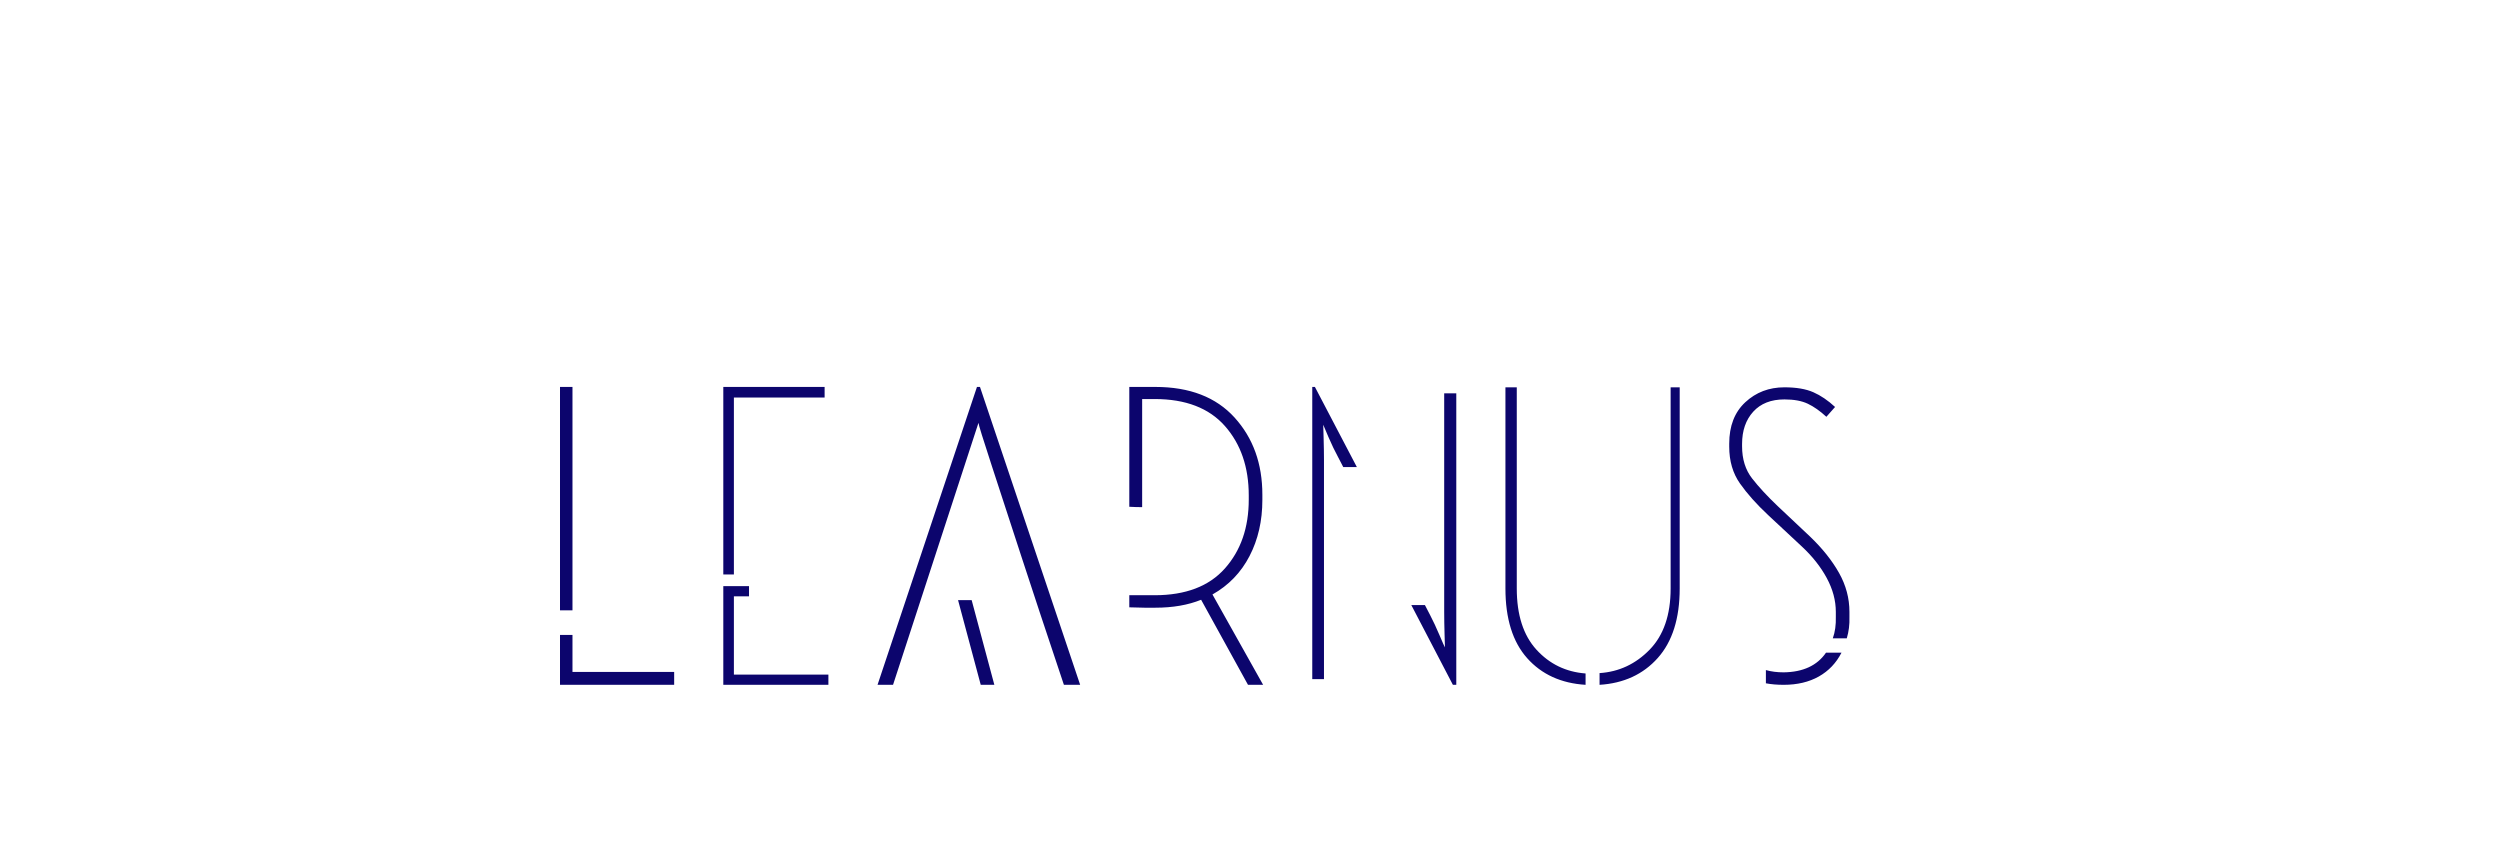
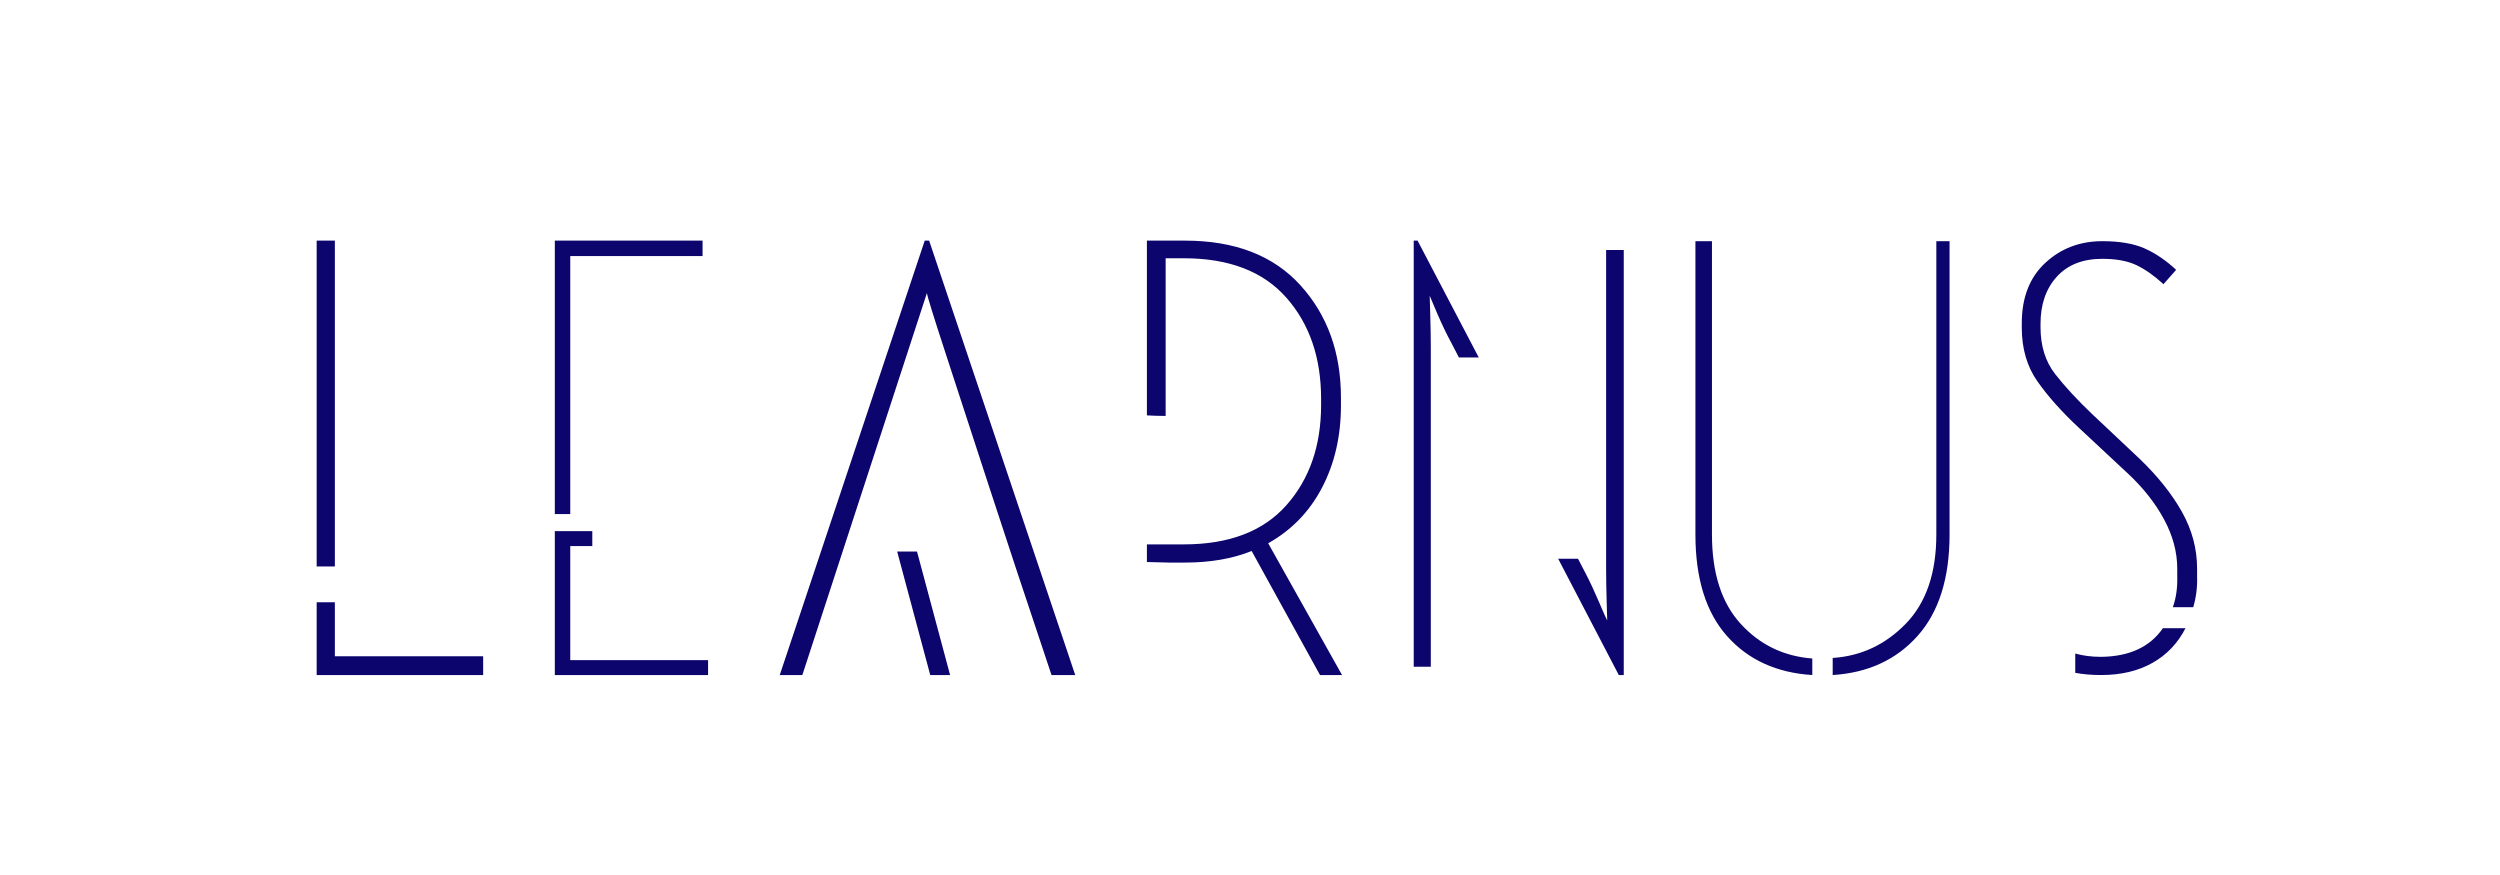
- <svg xmlns="http://www.w3.org/2000/svg" width="200" height="67.51" viewBox="0 0 500 80" class="css-1j8o68f">
+ <svg xmlns="http://www.w3.org/2000/svg" width="200" height="70" viewBox="180 0 120 120" class="css-1j8o68f">
  <g id="SvgjsG1171" featurekey="dVtZHI-0" transform="matrix(3.780217,0,0,3.780217,112,16.97188)" fill="#0c056d">
    <path d="M0.66 16.06 l0 -11.82 l-0.66 0 l0 11.82 l0.66 0 z M6.04 20 l0 -0.68 l-5.38 0 l0 -1.96 l-0.66 0 l0 2.64 l6.04 0 z M9.2 14.16 l0 -9.36 l4.8 0 l0 -0.56 l-5.36 0 l0 9.92 l0.56 0 z M14.2 20 l0 -0.54 l-5 0 l0 -4.14 l0.8 0 l0 -0.54 l-1.36 0 l0 5.22 l5.56 0 z M22.14 6.14 c0 0.08 0.237 0.843 0.71 2.29 s0.99 3.03 1.55 4.75 s1.313 3.993 2.26 6.82 l0.86 0 l-5.3 -15.76 l-0.16 0 l-5.26 15.76 l0.82 0 z M21.78 15.52 l-0.72 0 l1.2 4.48 l0.72 0 z M34.52 15.22 c0.853 -0.48 1.507 -1.157 1.96 -2.03 s0.68 -1.863 0.68 -2.97 l0 -0.28 c0 -1.64 -0.49 -3 -1.47 -4.08 s-2.377 -1.62 -4.19 -1.62 l-1.38 0 l0 6.34 c0.227 0.013 0.453 0.02 0.68 0.02 l0 -5.72 l0.66 0 c1.64 0 2.88 0.477 3.72 1.43 s1.26 2.177 1.26 3.67 l0 0.22 c0 1.48 -0.42 2.693 -1.26 3.64 s-2.08 1.42 -3.72 1.42 l-0.66 0 l0 0 l-0.68 0 l0 0.64 c0.4 0.013 0.667 0.02 0.8 0.02 l0.58 0 c0.92 0 1.727 -0.14 2.42 -0.42 l2.48 4.5 l0.8 0 z M46.78 4.58 l-0 11.56 c0 0.36 0.007 0.76 0.02 1.2 s0.02 0.667 0.02 0.68 c-0.027 -0.04 -0.123 -0.257 -0.29 -0.65 s-0.33 -0.743 -0.49 -1.05 l-0.28 -0.54 l-0.72 0 l2.2 4.22 l0.18 0 l0 -15.42 l-0.64 0 z M41.16 7.94 l0.28 0.54 l0.72 0 l-2.22 -4.24 l-0.14 0 l0 15.46 l0.62 0 l0 -11.6 c0 -0.333 -0.007 -0.723 -0.02 -1.17 s-0.02 -0.677 -0.02 -0.69 c0.013 0.04 0.107 0.26 0.28 0.66 s0.34 0.747 0.5 1.04 z M58.76 4.26 l0 10.64 c0 1.4 -0.37 2.48 -1.11 3.24 s-1.623 1.173 -2.65 1.24 l0 0.25 l0 0.07 l0 0.3 c1.28 -0.08 2.307 -0.553 3.08 -1.42 s1.16 -2.093 1.16 -3.68 l0 -10.64 l-0.48 0 z M54.26 19.4 c-1.04 -0.08 -1.907 -0.5 -2.6 -1.26 s-1.04 -1.84 -1.04 -3.24 l0 -10.64 l-0.6 0 l0 10.64 c0 1.6 0.383 2.83 1.15 3.69 s1.797 1.33 3.09 1.41 l0 -0.29 l0 -0.31 z M63.92 11.02 l1.78 1.66 c0.56 0.52 1 1.077 1.32 1.67 s0.48 1.19 0.48 1.79 l0 0.26 c0.013 0.427 -0.04 0.807 -0.16 1.14 l0.74 0 c0.107 -0.36 0.153 -0.733 0.14 -1.12 l0 -0.28 c0 -0.72 -0.183 -1.407 -0.55 -2.06 s-0.877 -1.293 -1.53 -1.92 l-1.72 -1.62 c-0.547 -0.52 -0.997 -1.007 -1.35 -1.46 s-0.53 -1.02 -0.53 -1.7 l0 -0.12 c0 -0.707 0.197 -1.277 0.59 -1.71 s0.943 -0.65 1.65 -0.65 c0.507 0 0.92 0.077 1.24 0.23 s0.647 0.383 0.98 0.69 l0.46 -0.52 c-0.373 -0.347 -0.757 -0.607 -1.15 -0.78 s-0.903 -0.26 -1.53 -0.26 c-0.813 0 -1.503 0.263 -2.07 0.79 s-0.85 1.257 -0.85 2.19 l0 0.16 c0 0.76 0.19 1.41 0.57 1.95 s0.877 1.097 1.49 1.67 z M67.8 18.3 l-0.82 0 c-0.467 0.68 -1.213 1.027 -2.24 1.04 c-0.347 0 -0.66 -0.04 -0.94 -0.12 l0 0.7 c0.28 0.053 0.593 0.08 0.94 0.08 c0.72 0 1.34 -0.147 1.86 -0.44 s0.92 -0.713 1.2 -1.26 z" />
  </g>
</svg>
